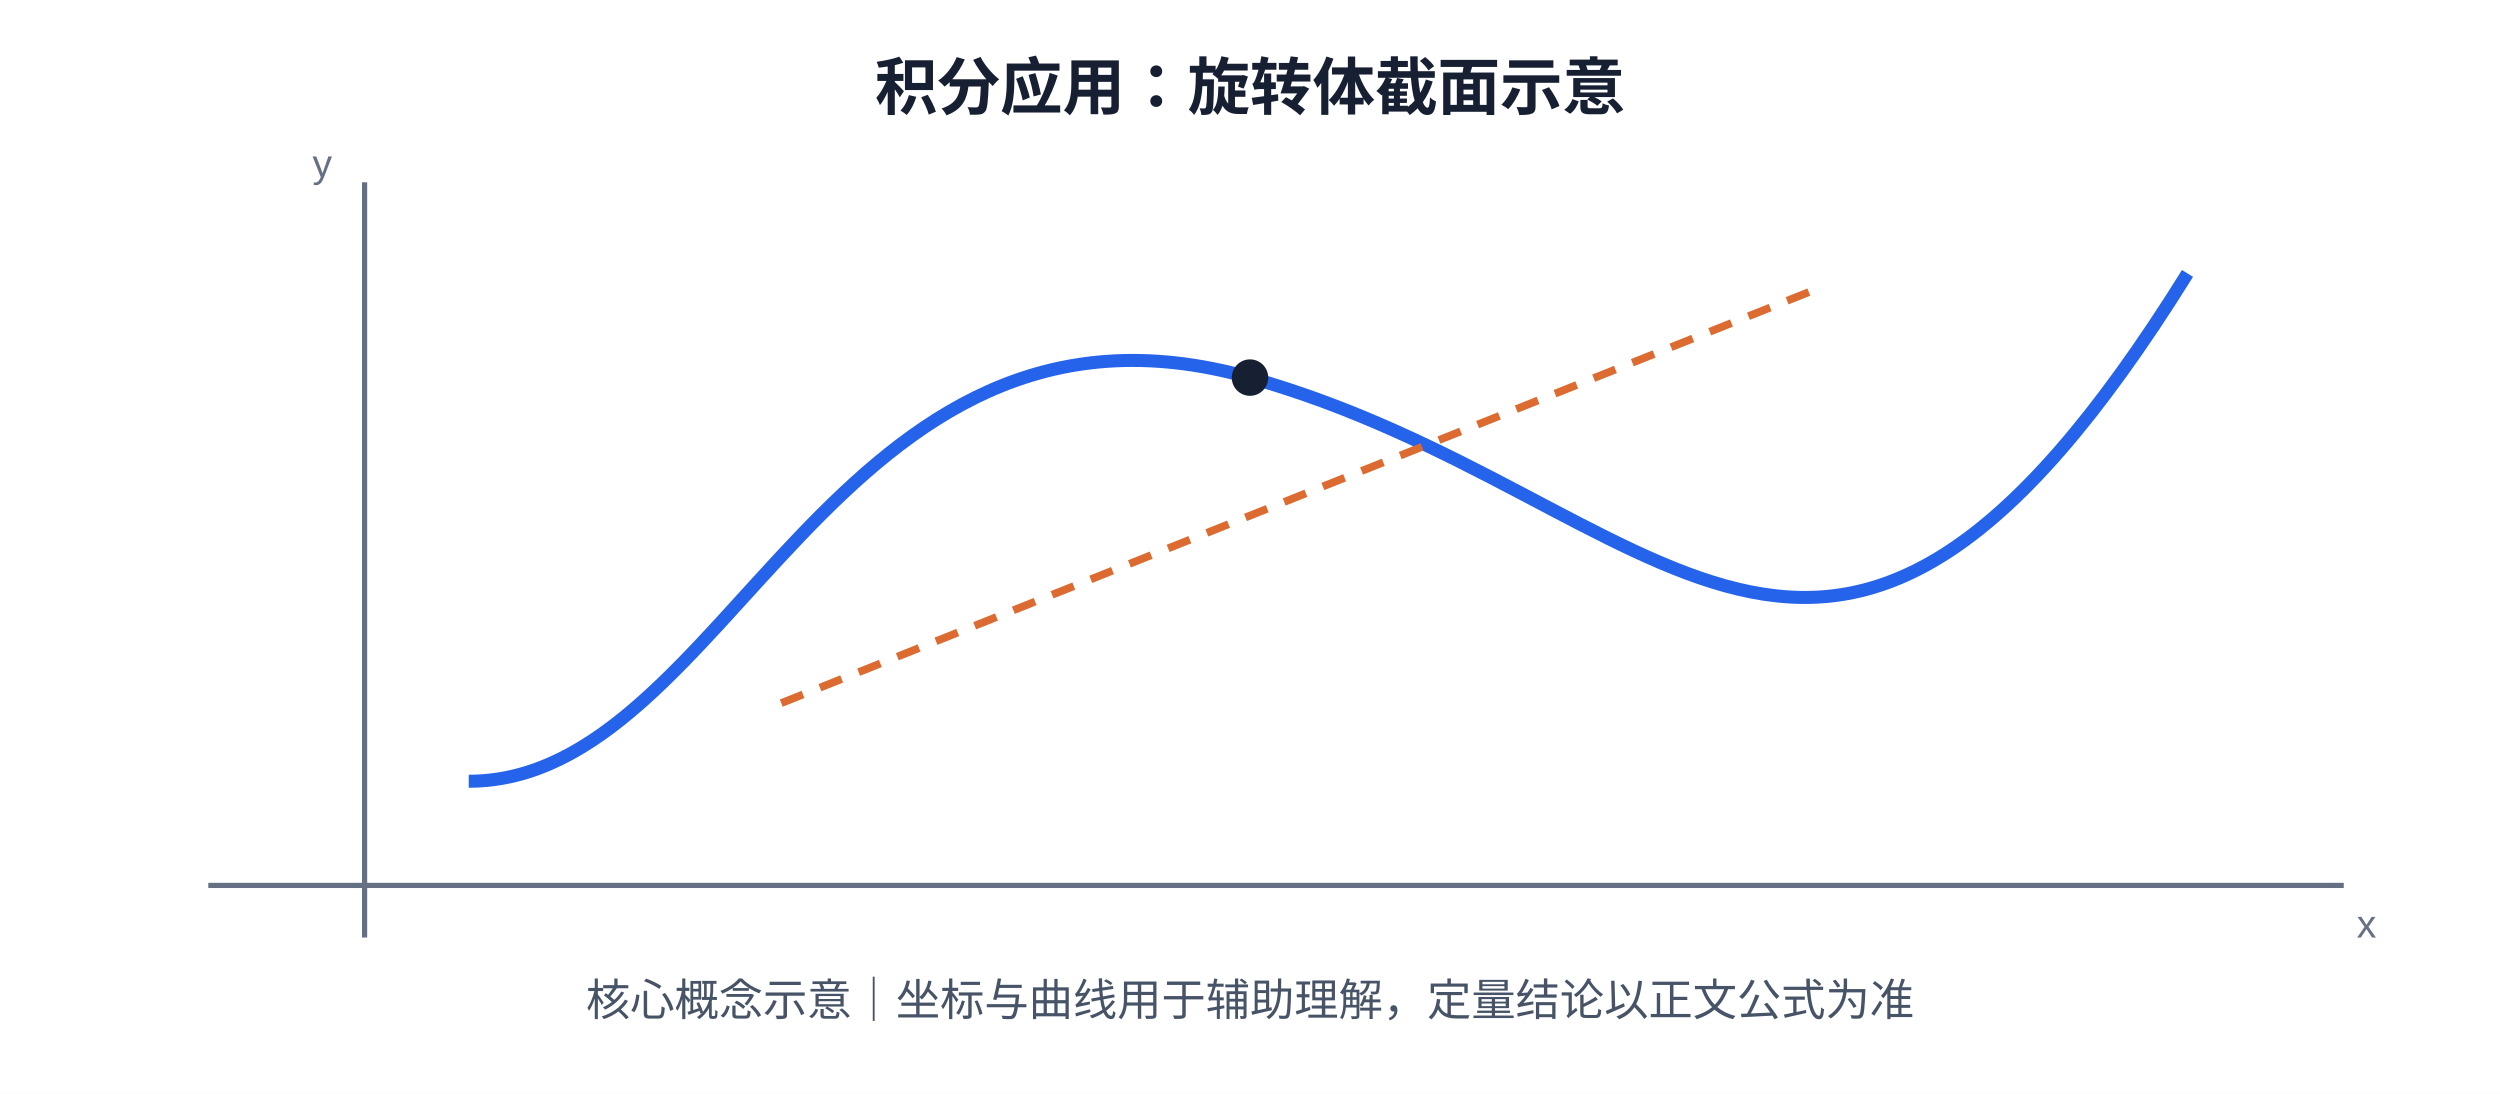
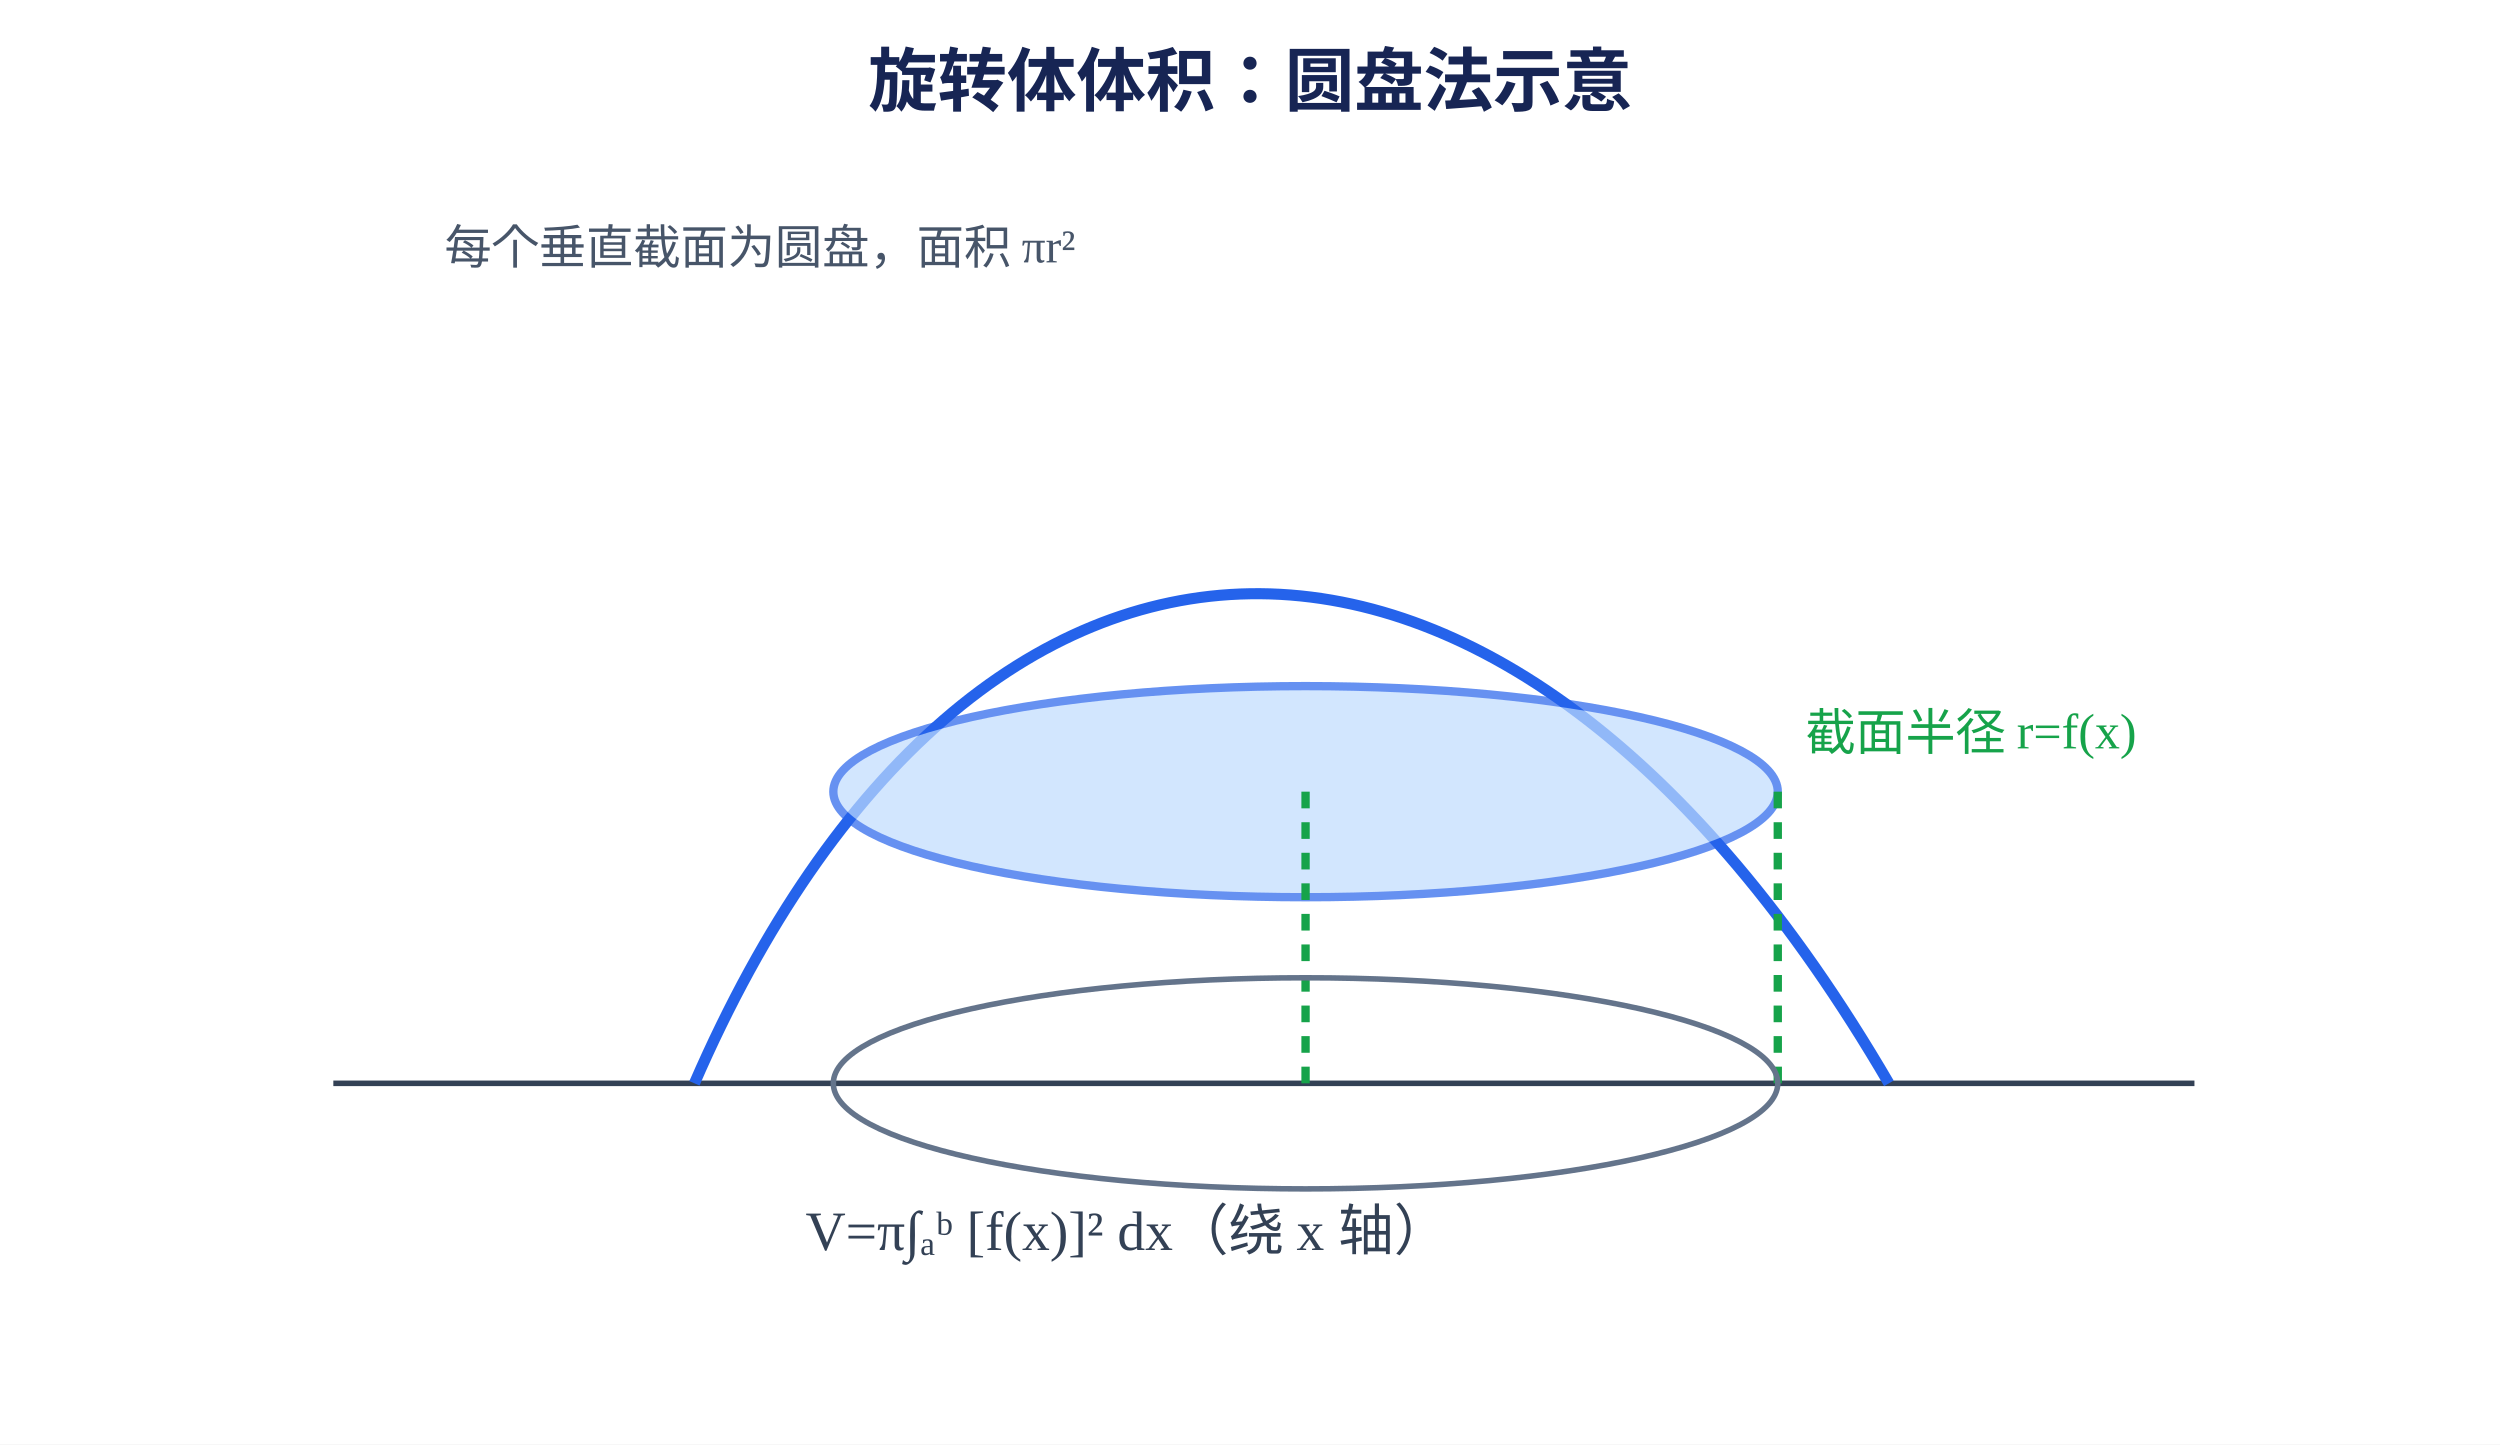
- <svg xmlns="http://www.w3.org/2000/svg" width="960" height="420" viewBox="0 0 960 420">
-   <rect width="960" height="420" fill="#ffffff" />
-   <text x="480" y="42" text-anchor="middle" font-family="Arial,sans-serif" font-size="24" font-weight="bold" fill="#172033">积分应用：旋转体截面示意</text>
-   <g stroke="#d8dee8" stroke-width="1">
-     <path d="M80 340H890 M140 80V360" />
-   </g>
-   <g stroke="#667085" stroke-width="2">
-     <path d="M80 340H900 M140 360V70" />
-   </g>
-   <g fill="#667085" font-family="Arial" font-size="15">
-     <text x="905" y="360">x</text>
-     <text x="120" y="68">y</text>
-   </g>
-   <path d="M180 300 C280 300 320 100 480 145 S700 330 840 105" fill="none" stroke="#2563eb" stroke-width="5" />
-   <path d="M300 270 L700 110" fill="none" stroke="#dc6b31" stroke-width="3" stroke-dasharray="9 7" />
-   <circle cx="480" cy="145" r="7" fill="#172033" />
-   <g fill="#475467" font-family="Arial,sans-serif" font-size="17">
-     <text x="480" y="390" text-anchor="middle">核心概念示意｜坐标与曲线用于辅助理解，定量结论以正文公式为准</text>
-   </g>
+ <svg xmlns="http://www.w3.org/2000/svg" width="900" height="520" viewBox="0 0 900 520">
+   <rect width="900" height="520" fill="#fff" />
+   <text x="450" y="38" text-anchor="middle" font-size="25" font-weight="bold" fill="#172554">旋转体体积：圆盘法示意</text>
+   <path d="M120 390H790" stroke="#334155" stroke-width="2" />
+   <path d="M250 390 C350 160 540 150 680 390" fill="none" stroke="#2563eb" stroke-width="4" />
+   <path d="M250 390V390 M680 390V390" stroke="#64748b" />
+   <ellipse cx="470" cy="285" rx="170" ry="38" fill="#bfdbfe" opacity=".7" stroke="#2563eb" stroke-width="3" />
+   <path d="M470 285V390 M640 285V390" stroke="#16a34a" stroke-width="3" stroke-dasharray="6 5" />
+   <ellipse cx="470" cy="390" rx="170" ry="38" fill="none" stroke="#64748b" stroke-width="2" />
+   <text x="650" y="270" font-size="18" fill="#16a34a">截面半径 r=f(x)</text>
+   <text x="290" y="450" font-size="20" fill="#334155">V=π∫ₐᵇ [f(x)]² dx（绕 x 轴）</text>
+   <text x="160" y="95" font-size="17" fill="#475569">每个垂直截面为圆盘，面积 πr²</text>
</svg>
